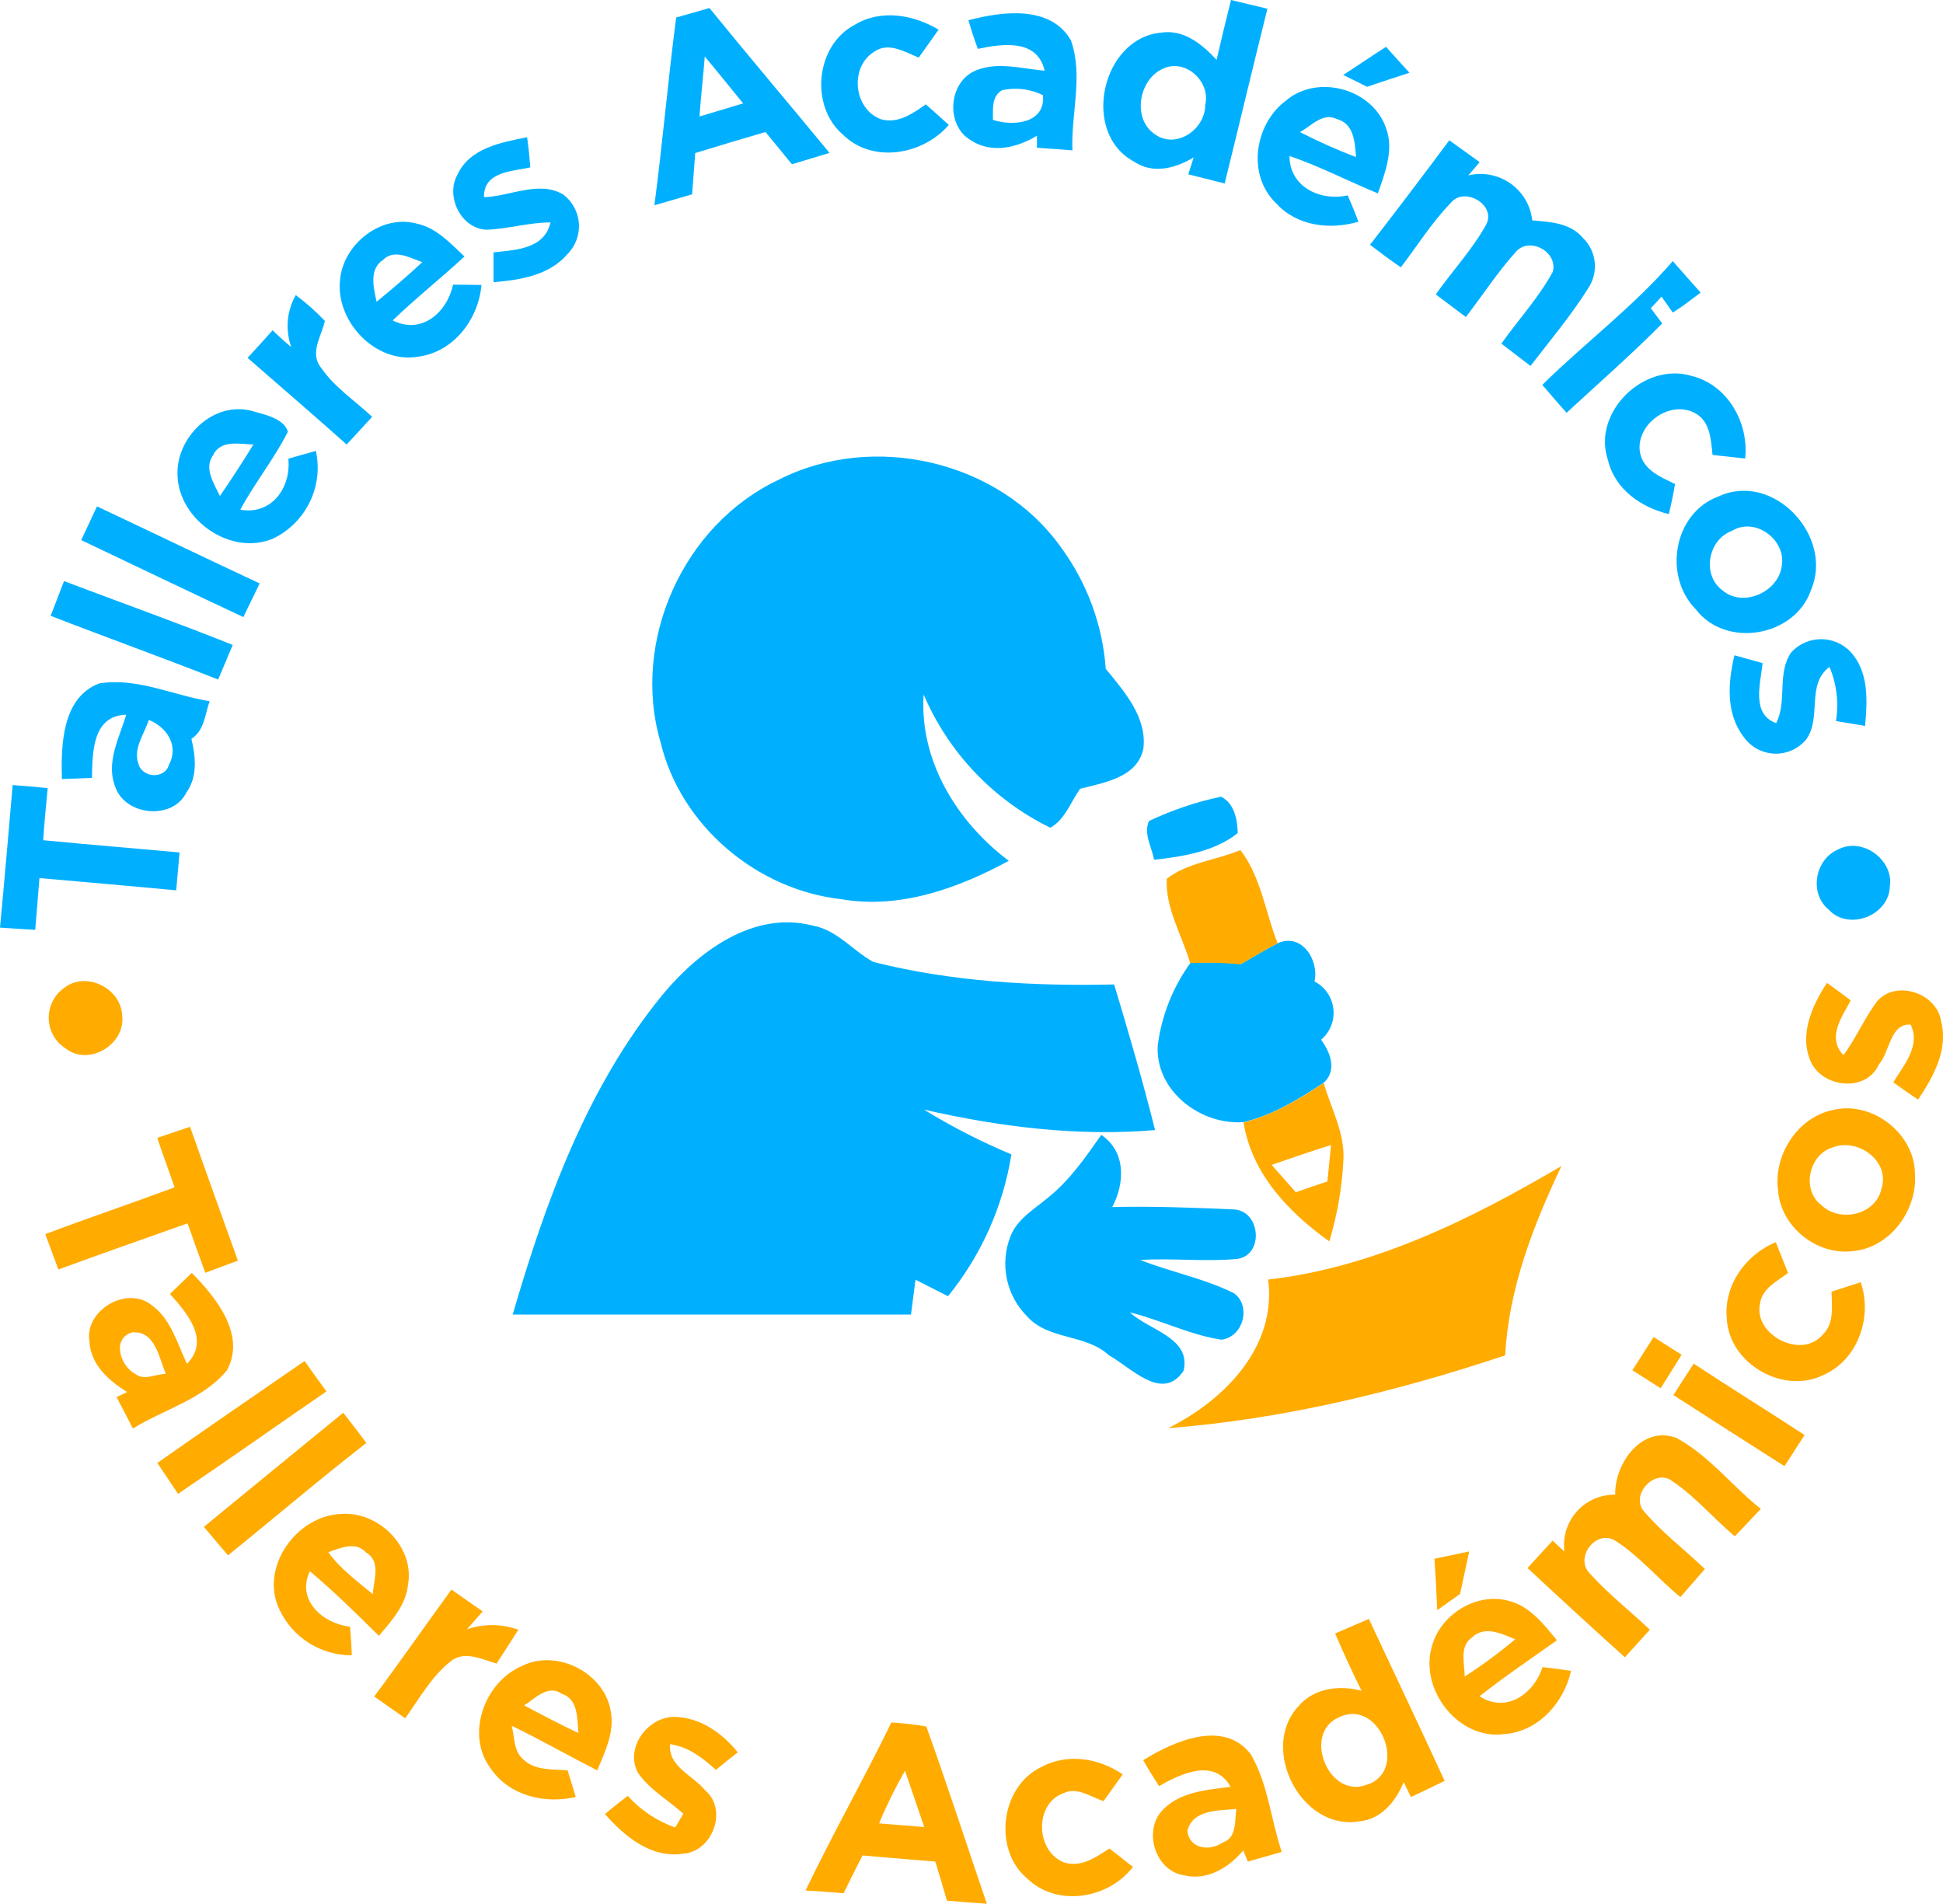
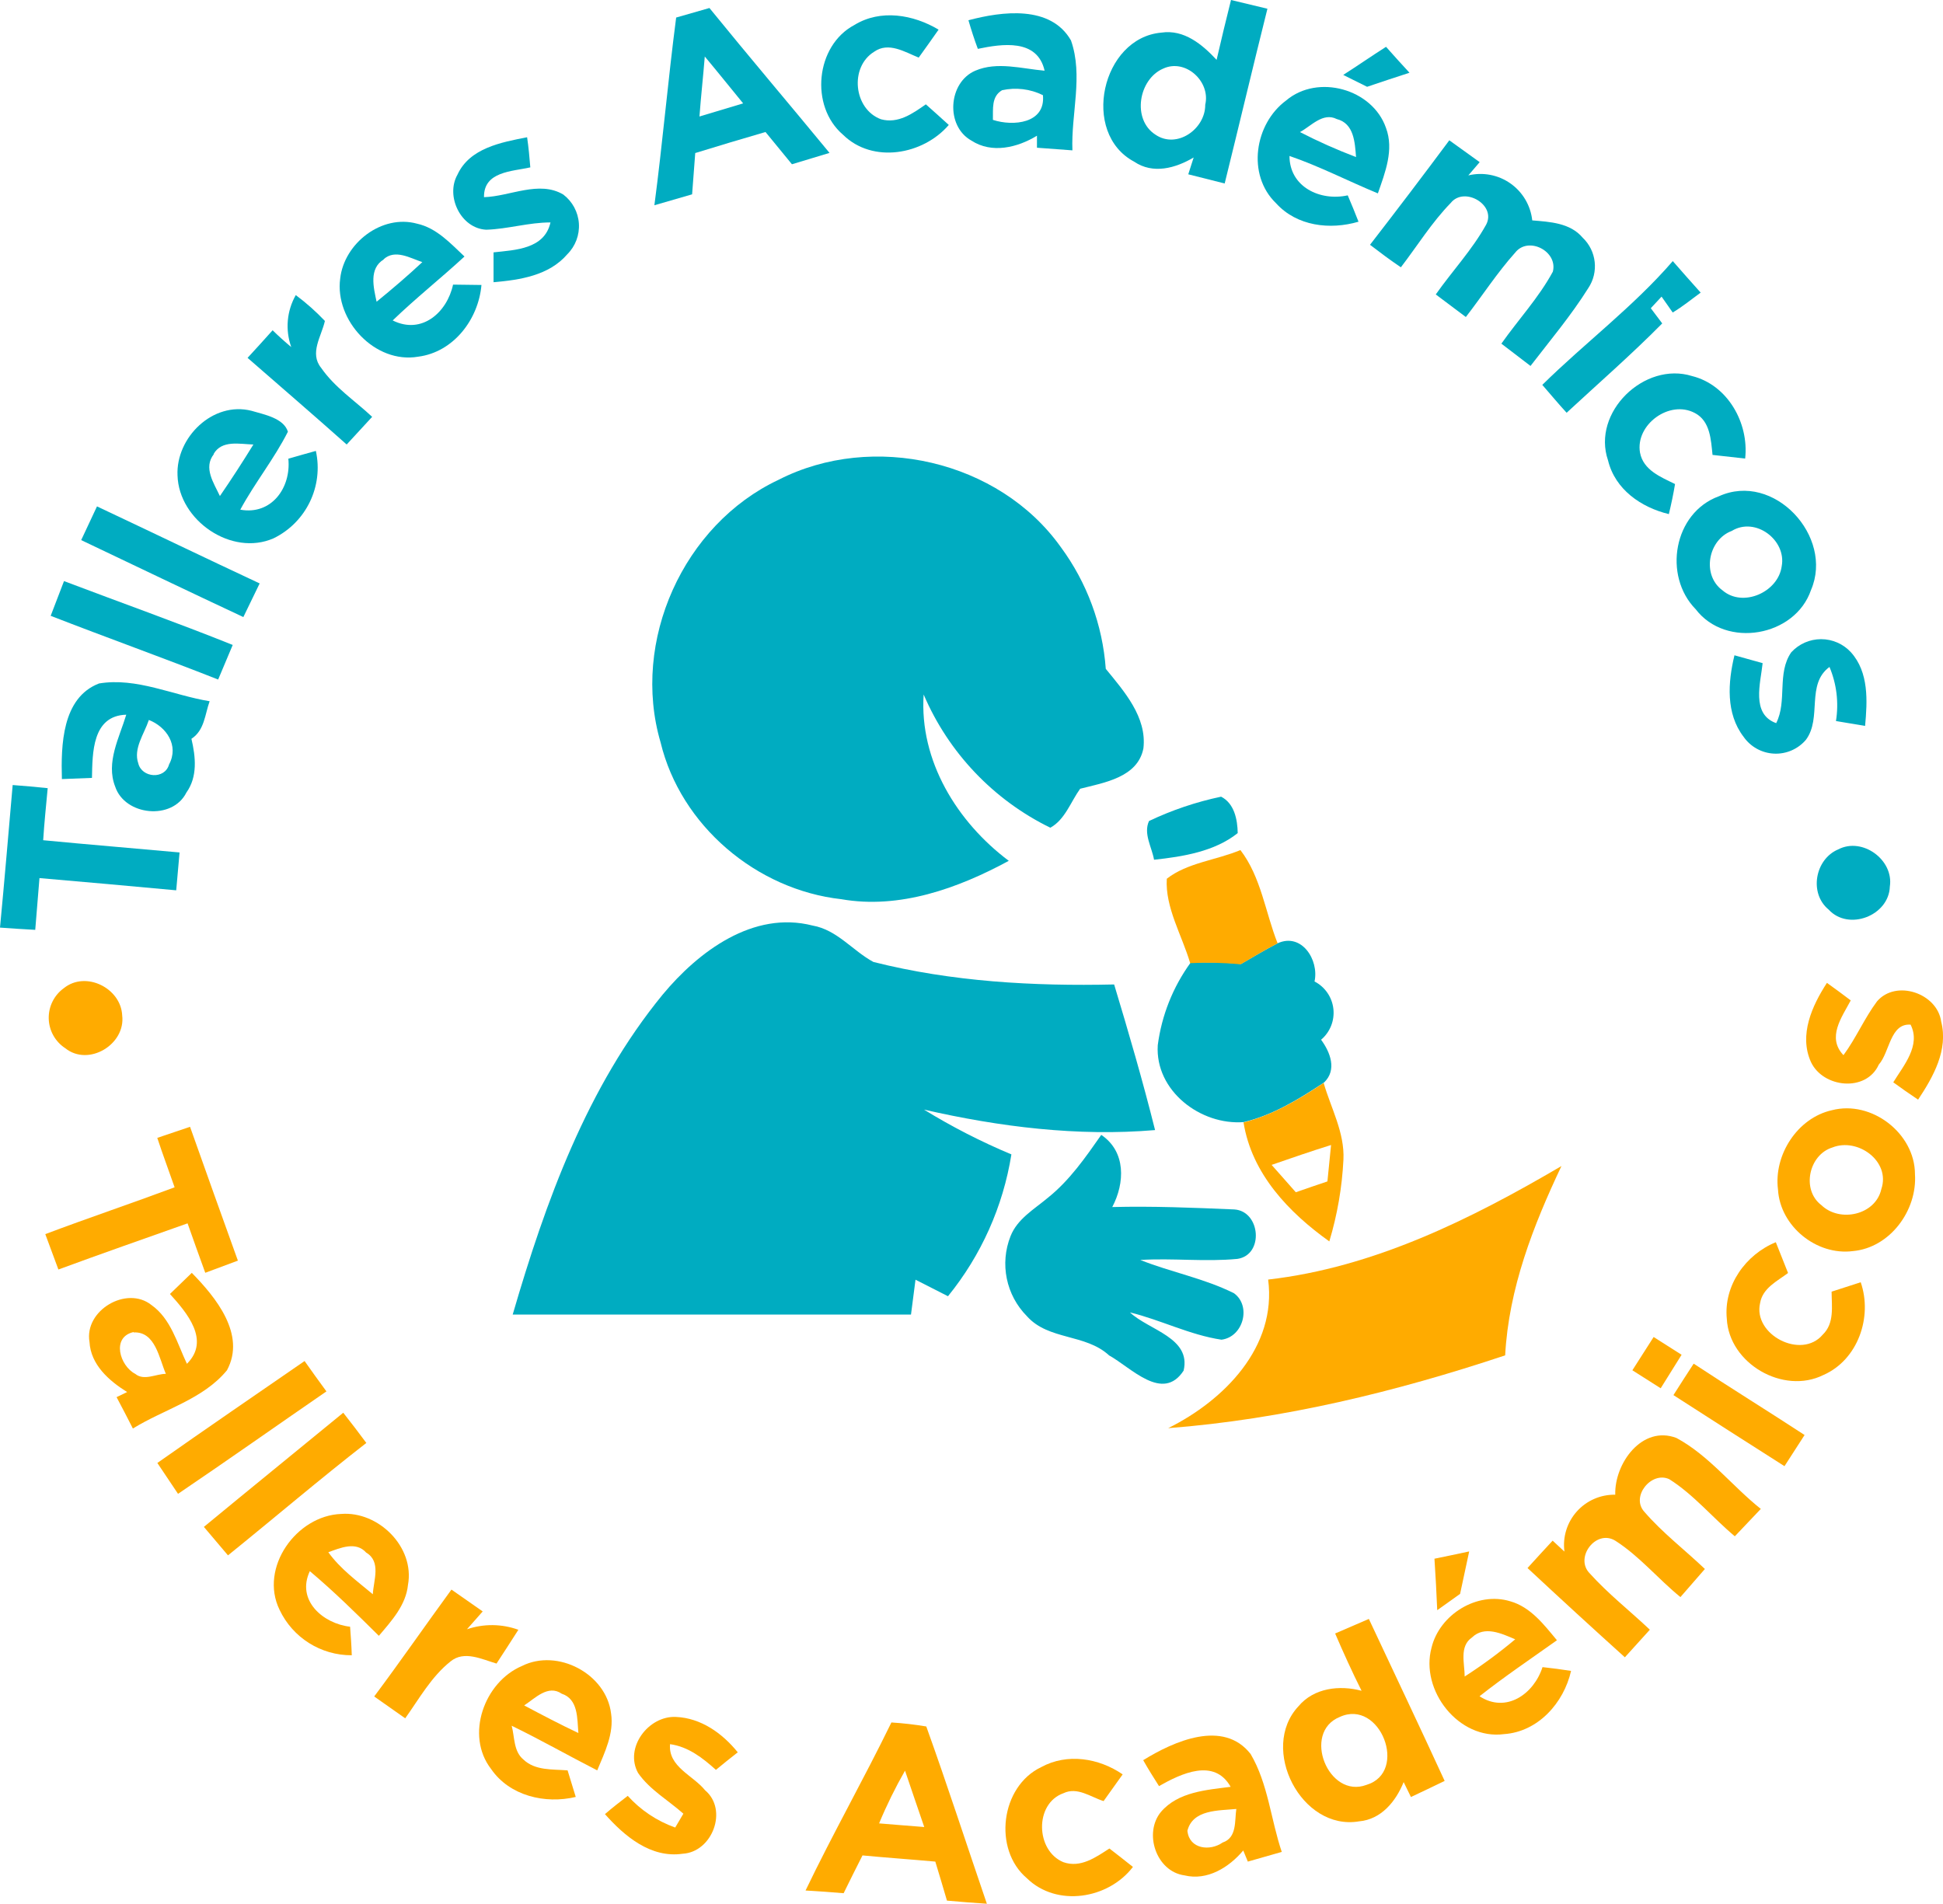
<svg xmlns="http://www.w3.org/2000/svg" viewBox="0 0 266.84 261.47">
  <defs>
-     <style>.cls-1{fill:#00b0ff;}.cls-2{fill:#ffab00;}</style>
+     <style>.cls-1{fill:#00acc1;}.cls-2{fill:#ffab00;}</style>
  </defs>
  <g id="Layer_2" data-name="Layer 2">
    <g id="Layer_1-2" data-name="Layer 1">
      <path class="cls-1" d="M169.06,0l5,1.2c-2,8-3.89,16-5.87,24l-5-1.26c.19-.58.55-1.74.74-2.31-2.49,1.47-5.58,2.34-8.18.57-7.37-3.93-4.46-17,3.74-17.72,3.12-.47,5.63,1.63,7.59,3.74C167.71,5.46,168.38,2.73,169.06,0Zm-9.31,9.42c-3.4,1.46-4.32,7-1.06,9.08,2.94,2,6.86-.79,6.83-4.12C166.28,11.21,162.82,8,159.75,9.42Z" />
      <path class="cls-1" d="M92.86,2.41q2.28-.64,4.57-1.31c5.43,6.68,11,13.23,16.49,19.9q-2.58.77-5.16,1.56l-3.63-4.43q-4.85,1.41-9.65,2.89c-.14,1.9-.28,3.77-.43,5.67l-5.18,1.5C91,19.61,91.74,11,92.86,2.41ZM96.06,16c2-.59,4-1.19,6-1.8-1.76-2.15-3.49-4.31-5.27-6.44C96.57,10.53,96.26,13.27,96.06,16Z" />
      <path class="cls-1" d="M117.34,3.43c3.6-2.21,8.09-1.43,11.56.64-.9,1.29-1.81,2.56-2.73,3.84-1.9-.76-4.13-2.2-6.11-.81-3.43,2.11-2.83,7.9.93,9.28,2.35.65,4.36-.79,6.16-2.05,1.06.93,2.11,1.89,3.15,2.83-3.54,4.12-10.46,5.35-14.53,1.34C111.19,14.59,112,6.25,117.34,3.43Z" />
      <path class="cls-1" d="M133,2.78c4.63-1.23,11.29-2.1,14.08,2.77,1.71,4.85,0,10.09.2,15.1l-4.87-.36V18.64c-2.69,1.64-6.21,2.49-9,.67-3.6-2-3.2-8,.53-9.6,3-1.29,6.4-.27,9.52,0-1-4.43-5.85-3.69-9.17-3C133.8,5.4,133.38,4.09,133,2.78Zm3.38,13.69c2.75.9,7.23.5,6.85-3.4a8.53,8.53,0,0,0-5.61-.68C136.12,13.26,136.4,15,136.36,16.46Z" />
      <path class="cls-1" d="M184.47,10.29c2-1.28,3.9-2.6,5.88-3.86,1.06,1.19,2.13,2.39,3.22,3.56-1.95.64-3.89,1.27-5.82,1.93Z" />
      <path class="cls-1" d="M176.63,13.8c4.34-3.68,11.85-1.6,13.71,3.76,1.13,3-.11,6.12-1.11,9-4.07-1.68-8-3.72-12.14-5.14,0,4.24,4.2,6.25,8,5.41.52,1.2,1,2.4,1.48,3.62-3.92,1.15-8.47.62-11.33-2.54C171.19,24,172.3,17,176.63,13.8Zm1.9,4.34a73.72,73.72,0,0,0,7.7,3.43c-.16-2-.27-4.62-2.65-5.22C181.68,15.39,180.06,17.32,178.53,18.14Z" />
      <path class="cls-1" d="M62.82,24c1.67-3.66,6-4.45,9.57-5.15.2,1.38.33,2.75.44,4.14-2.5.56-6.42.55-6.36,4.09,3.56-.1,7.56-2.34,10.89-.36a5.45,5.45,0,0,1,.54,8.21c-2.51,2.92-6.5,3.52-10.12,3.83,0-1.37,0-2.73,0-4.1,3-.33,7-.44,7.82-4.11-3,0-5.86.91-8.82,1C63.28,31.38,61.16,26.94,62.82,24Z" />
      <path class="cls-1" d="M188.15,33.62q5.52-7.13,10.89-14.35l4.17,3-1.56,1.82a7.15,7.15,0,0,1,8.78,6.18c2.43.2,5.21.34,6.92,2.37a5.41,5.41,0,0,1,.77,6.94c-2.36,3.76-5.23,7.17-7.93,10.68l-4-3.06c2.33-3.31,5.14-6.32,7.07-9.89.72-2.8-3.37-4.91-5.17-2.62-2.48,2.77-4.5,5.91-6.78,8.85l-4.13-3.1c2.26-3.21,5-6.13,6.91-9.57,1.47-2.73-3-5.32-4.85-3-2.61,2.68-4.59,5.89-6.85,8.84C190.94,35.74,189.55,34.69,188.15,33.62Z" />
      <path class="cls-1" d="M46.72,38.26c.54-4.85,5.71-8.87,10.55-7.54,2.69.59,4.6,2.71,6.52,4.51-3.25,3-6.69,5.72-9.86,8.78,4,2,7.47-1.11,8.29-4.92l3.9.05c-.41,4.72-3.83,9.23-8.7,9.85C51.5,50,45.95,44,46.72,38.26Zm6-2.64c-2.09,1.25-1.42,3.87-1,5.82C53.85,39.71,56,37.87,58,36,56.35,35.46,54.26,34.17,52.67,35.62Z" />
      <path class="cls-1" d="M211.81,52.86c5.87-5.78,12.52-10.75,17.92-17,1.26,1.45,2.54,2.89,3.83,4.33-1.27.92-2.49,1.93-3.84,2.73l-1.53-2.18-1.48,1.59,1.57,2.09c-4.21,4.26-8.73,8.2-13.13,12.27C214,55.44,212.93,54.14,211.81,52.86Z" />
      <path class="cls-1" d="M40,47.67a8.58,8.58,0,0,1,.62-7.14,31.13,31.13,0,0,1,4,3.55c-.47,2.11-2.16,4.43-.51,6.45,1.86,2.69,4.65,4.52,7,6.72l-3.5,3.8c-4.49-4-9.07-7.94-13.61-11.9,1.16-1.25,2.3-2.52,3.44-3.79C38.23,46.14,39.09,46.91,40,47.67Z" />
      <path class="cls-1" d="M220.84,63.24c-2.28-6.61,5-13.64,11.54-11.59,4.9,1.22,7.83,6.46,7.29,11.33l-4.48-.5c-.22-2.07-.31-4.64-2.42-5.75-3.49-1.87-8.21,1.6-7.54,5.44.46,2.42,2.87,3.35,4.81,4.31-.23,1.39-.52,2.76-.85,4.13C225.38,69.69,221.81,67.23,220.84,63.24Z" />
      <path class="cls-1" d="M24.38,65.3c-.24-5.2,4.85-10.23,10.16-8.88,1.75.52,4.41,1,5,2.87C37.67,63,35,66.3,33,70c4.27.78,7-3,6.6-7,1.26-.36,2.52-.73,3.78-1.07a10.79,10.79,0,0,1-5.8,12C31.81,76.47,24.56,71.48,24.38,65.3Zm5-2.94c-1.5,1.88,0,4,.82,5.77,1.59-2.31,3.12-4.68,4.6-7.08C32.92,61,30.46,60.39,29.33,62.36Z" />
      <path class="cls-1" d="M106.92,65.9c12.93-6.62,30.27-2.67,38.75,9.22a32.07,32.07,0,0,1,6.19,16.74c2.53,3.1,5.67,6.63,5.17,10.92-.78,4-5.4,4.71-8.69,5.55-1.29,1.79-2.09,4.27-4.1,5.35a36.21,36.21,0,0,1-17.39-18.29c-.61,9.1,4.6,17.52,11.69,22.84-7,3.79-15,6.67-23,5.27-11.65-1.3-22.06-10.1-24.82-21.54C86.64,88.07,93.84,72.05,106.92,65.9Z" />
      <path class="cls-1" d="M236.06,68.16c7.54-3.43,15.81,5.52,12.66,12.86-2.19,6.43-11.68,8.1-15.84,2.66C228.36,79.07,229.84,70.42,236.06,68.16Zm1.77,4.76c-3.26,1.21-4.16,6.07-1.26,8.17,2.8,2.4,7.65.23,8.12-3.33C245.36,74.18,241.08,70.93,237.83,72.92Z" />
      <path class="cls-1" d="M11.15,74.18q1.09-2.31,2.17-4.63c7.45,3.51,14.87,7.09,22.34,10.58q-1.13,2.3-2.24,4.62C26,81.28,18.57,77.71,11.15,74.18Z" />
      <path class="cls-1" d="M8.79,79.81c7.72,2.93,15.5,5.69,23.17,8.77l-2,4.75c-7.61-3-15.34-5.77-23-8.75Z" />
      <path class="cls-1" d="M246,89.59a5.56,5.56,0,0,1,8.2,0c2.47,2.75,2.26,6.68,1.94,10.11l-4-.67a13.6,13.6,0,0,0-.89-7.43c-3.25,2.4-1,7-3.23,10a5.41,5.41,0,0,1-8.57-.41C237,98,237.3,93.71,238.2,90l3.87,1.08c-.28,2.71-1.61,7,1.86,8.24C245.47,96.3,244,92.47,246,89.59Z" />
      <path class="cls-1" d="M8.5,107c-.13-4.61,0-11.17,5.1-13.13,5.16-.86,10.14,1.62,15.19,2.44-.65,1.8-.7,4-2.5,5.16.58,2.46.87,5.2-.69,7.38-1.93,3.87-8.45,3.18-9.78-.81-1.31-3.32.57-6.73,1.52-9.88-4.69.13-4.64,5.27-4.71,8.68Zm11.93-8.08c-.63,1.89-2.14,3.88-1.44,5.92.48,2,3.64,2.26,4.23.15C24.61,102.38,22.85,99.82,20.44,98.88Z" />
      <path class="cls-1" d="M0,127.4c.62-6.51,1.17-13.05,1.74-19.58,1.61.12,3.2.26,4.81.43-.22,2.38-.47,4.76-.62,7.15,6.24.6,12.49,1.11,18.73,1.68-.15,1.73-.3,3.47-.46,5.2q-9.38-.87-18.78-1.68c-.19,2.37-.39,4.74-.58,7.11C3.22,127.63,1.62,127.51,0,127.4Z" />
      <path class="cls-1" d="M157.8,112.76a44.32,44.32,0,0,1,9.9-3.34c1.81.92,2.25,3.13,2.28,5-3.15,2.53-7.55,3.24-11.49,3.66C158.19,116.35,157,114.5,157.8,112.76Z" />
      <path class="cls-1" d="M252.45,116.66c3.31-1.73,7.65,1.43,7.09,5.1-.12,4-5.67,6.15-8.4,3.17C248.41,122.7,249.26,118,252.45,116.66Z" />
      <path class="cls-1" d="M91,136.61c4.92-5.93,12.45-11.58,20.6-9.49,3.37.59,5.52,3.48,8.35,5,10.78,2.72,22,3.34,33.06,3.09,2,6.62,3.94,13.28,5.62,20-10.64.9-21.36-.44-31.73-2.81a87.22,87.22,0,0,0,12,6.15,41.21,41.21,0,0,1-8.71,19.48l-4.46-2.27c-.2,1.59-.41,3.2-.62,4.79q-27.35,0-54.7,0C74.94,165,80.62,149.28,91,136.61Z" />
      <path class="cls-1" d="M175.45,129.56c3.29-1.52,5.73,2.27,5.08,5.24a4.84,4.84,0,0,1,.9,8c1.26,1.71,2.22,4.16.4,5.88-3.43,2.27-7,4.47-11,5.43-5.93.48-12.22-4.29-11.83-10.56a24.77,24.77,0,0,1,4.5-11.32,48.26,48.26,0,0,1,6.94.16C172.07,131.46,173.72,130.45,175.45,129.56Z" />
      <path class="cls-1" d="M143.89,164.52c3-2.39,5.18-5.55,7.35-8.65,3.42,2.3,3.25,6.62,1.51,9.91,5.59-.14,11.18.09,16.77.33,3.59.24,4.1,6.23.43,6.79-4.44.43-8.91-.13-13.35.15,4.23,1.68,8.79,2.53,12.87,4.57,2.41,1.75,1.28,6-1.72,6.38-4.34-.65-8.32-2.71-12.57-3.75,2.59,2.44,8.44,3.47,7.37,8-2.87,4.39-7.22-.43-10.23-2.09-3.24-3-8.32-2.06-11.28-5.38a10.25,10.25,0,0,1-2.26-11C139.73,167.39,142,166.11,143.89,164.52Z" />
      <path class="cls-2" d="M160.24,120.69c2.82-2.21,6.81-2.55,10.11-3.94,2.85,3.72,3.42,8.55,5.11,12.81-1.73.89-3.39,1.9-5.07,2.88a48.26,48.26,0,0,0-6.94-.16C162.34,128.48,160,124.65,160.24,120.69Z" />
      <path class="cls-2" d="M8.78,135.71c3-2.41,7.82,0,8,3.74.5,4-4.62,7.08-7.81,4.52A5,5,0,0,1,8.78,135.71Z" />
      <path class="cls-2" d="M248.7,145.85c-1.67-3.71.16-7.72,2.2-10.86,1.09.79,2.19,1.58,3.27,2.41-1.24,2.33-3.31,5.09-1,7.52,1.73-2.34,2.87-5.06,4.61-7.39,2.62-3.05,8.28-1.11,8.81,2.78,1,3.89-1.09,7.59-3.17,10.72q-1.74-1.16-3.41-2.38c1.42-2.31,3.82-5.06,2.38-7.92-2.82-.21-2.85,3.77-4.37,5.49C256.29,150.05,250.36,149.42,248.7,145.85Z" />
      <path class="cls-2" d="M170.78,154.16c4-1,7.62-3.16,11-5.43,1,3.46,2.9,6.83,2.72,10.54a47.09,47.09,0,0,1-1.94,11.23C177,166.53,171.91,161.22,170.78,154.16Zm3.84,5.81,3.34,3.78c1.44-.51,2.89-1,4.34-1.49l.5-5C180,158.13,177.33,159.06,174.61,160Z" />
      <path class="cls-2" d="M251.59,152.48c5.43-1.41,11.39,3.17,11.4,8.78.33,5-3.44,10.11-8.52,10.57-5,.65-10-3.42-10.29-8.44C243.57,158.63,246.85,153.53,251.59,152.48Zm.06,5.12c-3.25,1-4.28,5.83-1.51,7.92,2.52,2.43,7.43,1.37,8.23-2.2C259.67,159.49,255.13,156.21,251.65,157.6Z" />
      <path class="cls-2" d="M21.6,156.28l4.5-1.52c2.18,6.13,4.36,12.27,6.57,18.38l-4.48,1.67c-.83-2.25-1.62-4.52-2.43-6.79-5.92,2.1-11.85,4.17-17.74,6.34q-.91-2.44-1.8-4.86c5.89-2.22,11.86-4.23,17.76-6.43C23.2,160.81,22.35,158.57,21.6,156.28Z" />
      <path class="cls-2" d="M174.16,175.74c14.51-1.66,27.85-8.29,40.28-15.59-3.87,8.17-7.24,16.81-7.73,26-15,5-30.5,8.78-46.28,10C168.13,192.32,175.37,185,174.16,175.74Z" />
      <path class="cls-2" d="M237.15,181.13c-.45-4.58,2.58-8.82,6.73-10.52.55,1.41,1.12,2.81,1.68,4.23-1.5,1.13-3.5,2.07-3.84,4.14-1,4.33,5.67,7.81,8.61,4.32,1.62-1.56,1.22-3.88,1.21-5.9l4-1.29c1.65,4.77-.38,10.66-5.13,12.74C244.89,191.59,237.46,187.27,237.15,181.13Z" />
      <path class="cls-2" d="M23.34,177.72l3-2.9c3.31,3.37,7.48,8.48,4.83,13.38-3.29,4-8.63,5.34-12.92,8-.74-1.45-1.48-2.89-2.24-4.31l1.45-.7c-2.49-1.55-5-3.75-5.17-6.89-.74-4.32,5.1-7.77,8.5-5.07,2.68,1.89,3.54,5.26,4.88,8.08C28.92,184.08,25.66,180.29,23.34,177.72Zm-5,5.23c-3.09.7-1.87,4.66.23,5.74,1.21,1,2.86,0,4.21,0C21.86,186.59,21.34,182.86,18.37,183Z" />
      <path class="cls-2" d="M227.1,183.63l3.84,2.44-2.87,4.6c-1.29-.83-2.6-1.65-3.89-2.47Z" />
      <path class="cls-2" d="M21.61,200.93c6.7-4.71,13.47-9.35,20.22-14q1.47,2.09,3,4.17c-6.8,4.68-13.55,9.45-20.38,14.07Z" />
      <path class="cls-2" d="M232.6,187.29c5,3.3,10.17,6.49,15.23,9.8q-1.39,2.14-2.76,4.28-7.65-4.86-15.25-9.76C230.74,190.16,231.66,188.72,232.6,187.29Z" />
      <path class="cls-2" d="M28,209.71c6.36-5.25,12.77-10.45,19.14-15.68,1.07,1.37,2.14,2.75,3.17,4.15-6.43,5-12.66,10.32-19,15.44Z" />
      <path class="cls-2" d="M221.83,205.29c-.13-4.29,3.69-9.6,8.41-7.79,4.47,2.41,7.64,6.61,11.58,9.74L238.25,211c-3.05-2.55-5.64-5.72-9-7.84-2.45-1.15-5.33,2.39-3.43,4.47,2.49,2.89,5.56,5.23,8.32,7.86q-1.69,1.92-3.36,3.86c-3.06-2.49-5.62-5.62-8.94-7.74-2.66-1.64-5.65,2.35-3.51,4.49,2.52,2.8,5.51,5.14,8.25,7.73q-1.72,1.89-3.43,3.79-6.74-6.08-13.37-12.26c1.14-1.26,2.29-2.51,3.45-3.76l1.62,1.5A6.91,6.91,0,0,1,221.83,205.29Z" />
      <path class="cls-2" d="M38.39,221.09c-2.81-5.77,2.32-12.94,8.47-13.16,5.12-.4,10.12,4.55,9.17,9.74-.28,2.79-2.25,4.94-4,7-3.08-3.05-6.16-6.09-9.48-8.88-1.89,4,1.81,7.21,5.53,7.63.1,1.3.19,2.61.23,3.92A10.9,10.9,0,0,1,38.39,221.09Zm6.7-7.9c1.64,2.29,4,4,6.11,5.77.1-1.91,1.18-4.48-.91-5.72C48.88,211.65,46.73,212.6,45.09,213.19Z" />
      <path class="cls-2" d="M197,214.08c1.59-.33,3.18-.65,4.77-1l-1.25,5.83c-1.05.74-2.09,1.49-3.14,2.24C197.29,218.81,197.15,216.45,197,214.08Z" />
      <path class="cls-2" d="M62,218.32l4.29,3c-.54.6-1.62,1.83-2.16,2.45a10.64,10.64,0,0,1,7.06.07c-1,1.57-2,3.11-3,4.64-2-.58-4.44-1.84-6.32-.29-2.64,2.1-4.29,5.11-6.22,7.81l-4.26-3C55,228.17,58.43,223.21,62,218.32Z" />
      <path class="cls-2" d="M196.6,226.29c1.1-4.54,6.26-7.76,10.82-6.36,2.8.8,4.62,3.21,6.4,5.35-3.56,2.53-7.22,5-10.63,7.69,3.65,2.38,7.46-.3,8.65-4,1.3.14,2.62.31,3.92.52-1,4.4-4.53,8.36-9.2,8.68C200.34,239,195,232.17,196.6,226.29Zm5.55-1.39c-1.77,1.22-1,3.58-1,5.36a67.94,67.94,0,0,0,6.94-5.11C206.23,224.36,203.87,223.23,202.15,224.9Z" />
      <path class="cls-2" d="M183.36,224.35q2.3-1,4.63-2c3.47,7.41,7,14.82,10.41,22.25-1.54.75-3.09,1.48-4.63,2.21l-1-2.05c-1.07,2.64-3.07,5.12-6.11,5.39-7.93,1.36-13.76-10-8.34-15.8,2.11-2.53,5.65-2.94,8.67-2.13C185.69,229.62,184.5,227,183.36,224.35Zm.62,11.47c-5.22,2.13-1.55,11.3,3.69,9.32C193.46,243.4,189.56,233.27,184,235.81Z" />
      <path class="cls-2" d="M71.69,228.81c4.89-2.45,11.57,1.08,12.23,6.52.42,2.75-.87,5.34-1.9,7.82-3.92-2-7.78-4.2-11.75-6.13.42,1.55.24,3.49,1.6,4.63,1.63,1.56,4,1.33,6.08,1.5.38,1.22.75,2.43,1.12,3.65-4.2,1-9.08-.14-11.62-3.83C63.85,238.33,66.51,231,71.69,228.81Zm.28,5.41c2.46,1.31,4.94,2.61,7.46,3.8-.17-2,0-4.65-2.29-5.4C75.27,231.33,73.49,233.25,72,234.22Z" />
      <path class="cls-2" d="M87.63,243.51c-1.91-3.47,1.42-7.87,5.18-7.7,3.46.14,6.4,2.25,8.51,4.86-1,.78-2,1.58-3,2.41-1.81-1.63-3.79-3.18-6.3-3.53-.27,3.12,3.15,4.27,4.81,6.33,3.2,2.68,1,8.49-3.07,8.72-4.39.64-8-2.42-10.68-5.44,1-.87,2.07-1.69,3.13-2.51A16,16,0,0,0,92.73,251l1.12-1.9C91.78,247.25,89.24,245.83,87.63,243.51Z" />
      <path class="cls-2" d="M122.42,236.57a46.56,46.56,0,0,1,4.79.55c2.9,8.07,5.54,16.23,8.32,24.35-1.83-.12-3.66-.27-5.48-.43-.52-1.79-1.06-3.58-1.6-5.36-3.31-.3-6.64-.53-10-.85q-1.31,2.58-2.59,5.19c-1.75-.15-3.49-.27-5.23-.37C114.38,251.84,118.64,244.33,122.42,236.57Zm-1.7,13.86c2.06.18,4.14.33,6.21.5-.9-2.57-1.75-5.17-2.64-7.74A64,64,0,0,0,120.73,250.43Z" />
      <path class="cls-2" d="M157,241.75c4.19-2.59,11-5.65,14.75-.85,2.41,4.09,2.77,9,4.28,13.45l-4.66,1.33-.63-1.53c-1.95,2.32-4.93,4.19-8.08,3.42-3.87-.53-5.64-5.81-3.21-8.73,2.36-2.74,6.22-3,9.56-3.43-2.26-4-6.8-1.82-9.84-.1C158.41,244.12,157.68,242.95,157,241.75Zm6.08,9.75c.27,2.45,3.08,2.79,4.83,1.56,2-.67,1.63-3,1.88-4.61C167.35,248.69,163.78,248.5,163.06,251.49Z" />
      <path class="cls-2" d="M143,242.7c3.57-1.95,7.92-1.24,11.18,1l-2.62,3.67c-1.78-.56-3.6-2-5.52-1.08-4,1.43-3.82,7.9,0,9.47,2.36.83,4.45-.67,6.32-1.88,1.08.84,2.17,1.68,3.23,2.53-3.37,4.42-10.46,5.57-14.57,1.55C136.35,254,137.41,245.35,143,242.7Z" />
    </g>
  </g>
</svg>
